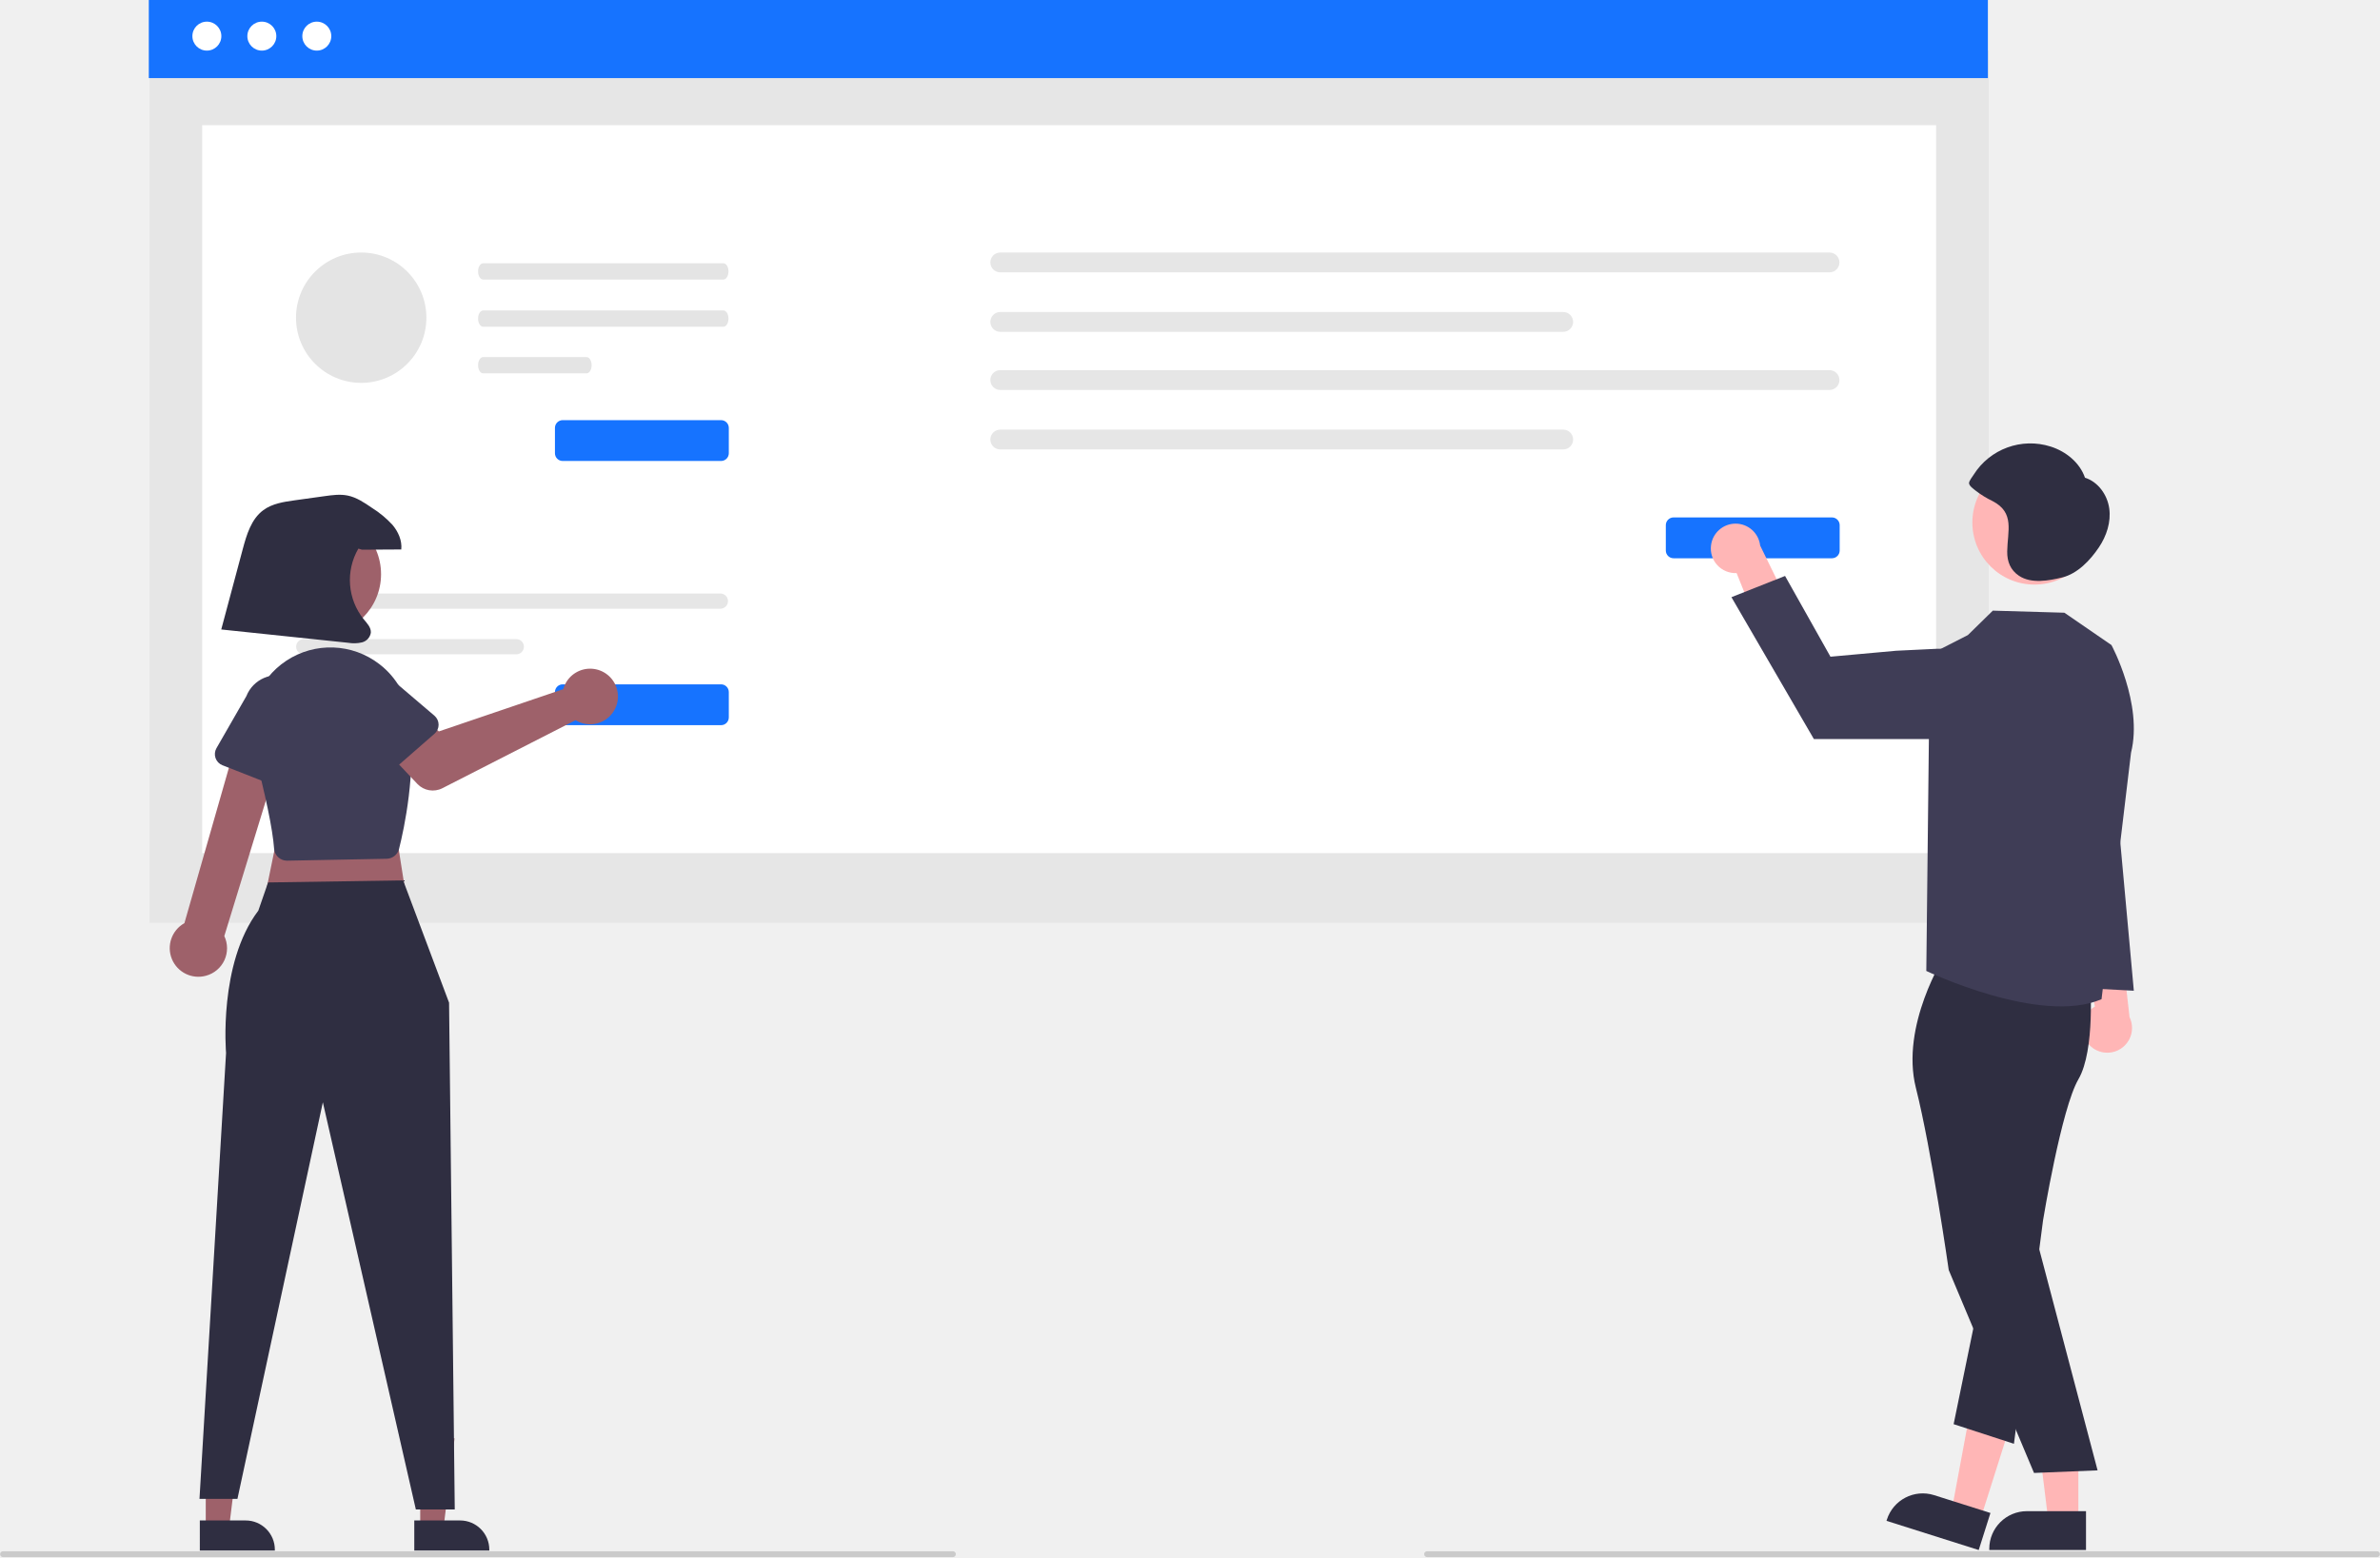
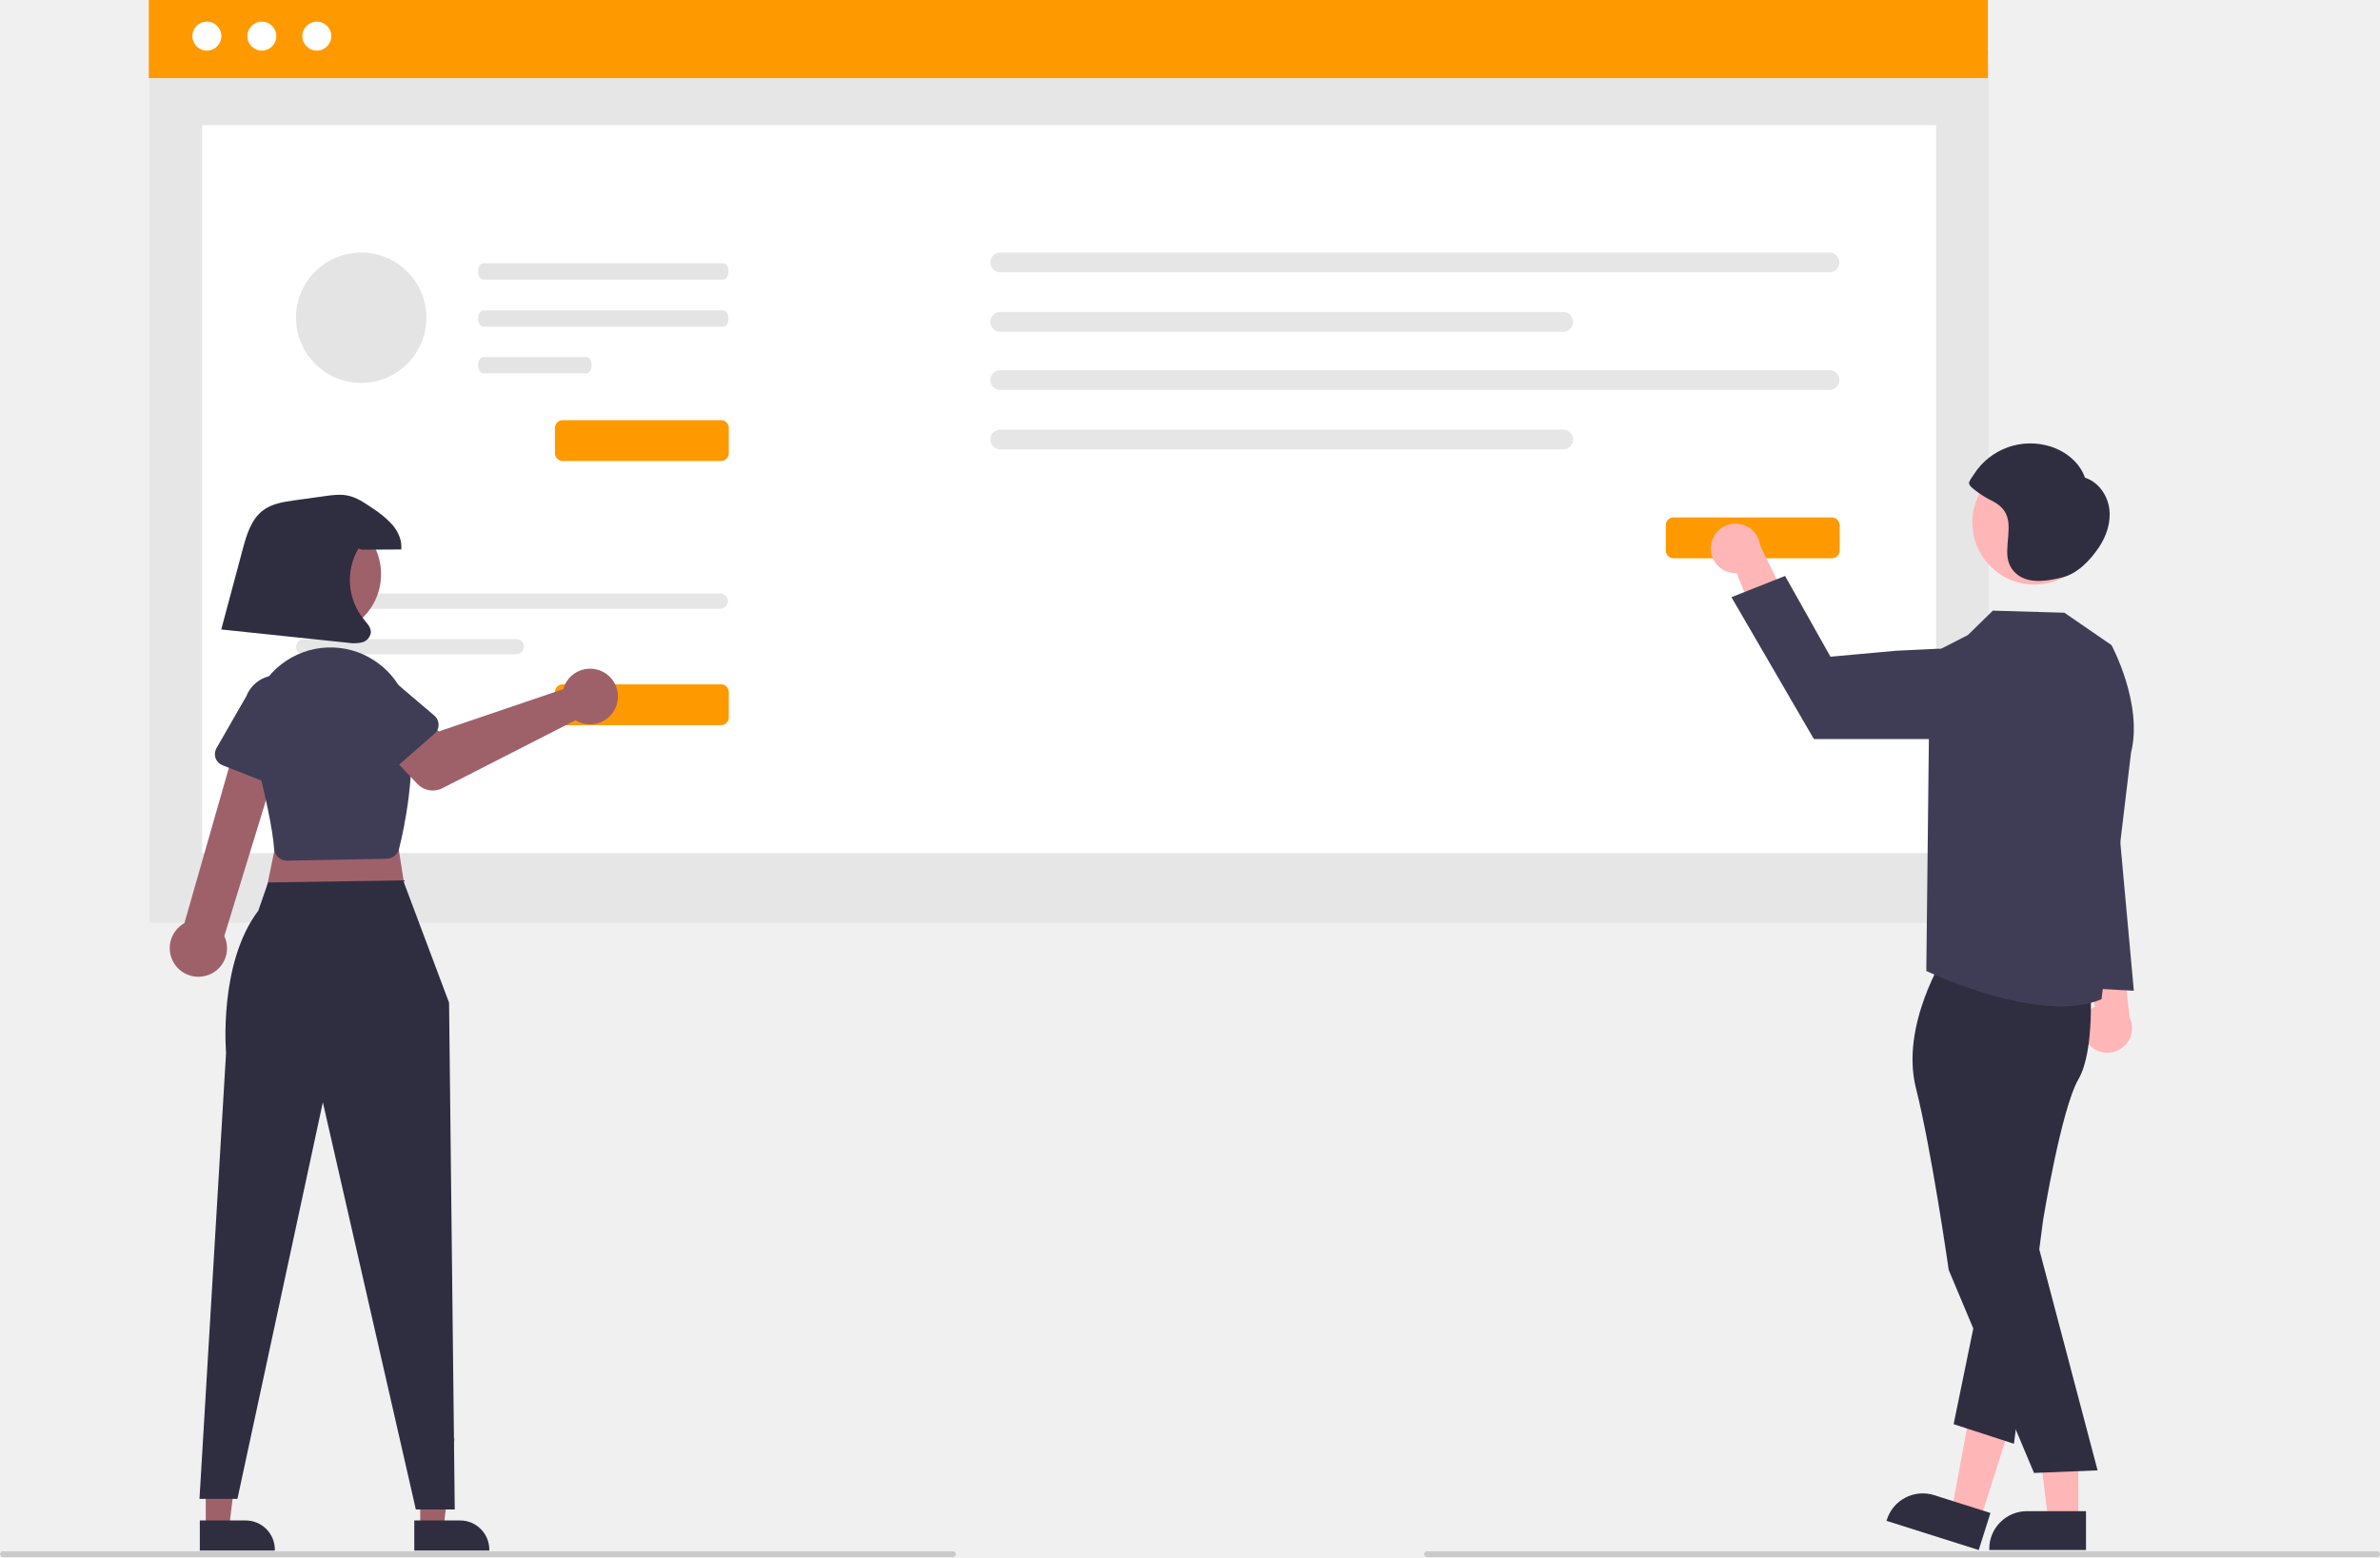
<svg xmlns="http://www.w3.org/2000/svg" id="ee38abc9-dc4f-4e1a-883a-6567bef3cfb6" data-name="Layer 1" width="972.675" height="636.537" viewBox="0 0 972.675 636.537">
  <path d="M967.084,558.393a10.056,10.056,0,0,1,2.728-15.176l-6.582-35.123,17.12,7.193,3.626,32.251a10.11,10.11,0,0,1-16.892,10.856Z" transform="translate(-113.6623 -131.7314)" fill="#ffb6b6" />
  <rect id="f38b076b-59d8-4a3a-9764-ba710fdc09c8" data-name="Rectangle 62" x="61.138" y="20.606" width="751.606" height="356.65" fill="#e6e6e6" />
  <rect id="a3e272cc-df3f-4d80-b321-62d216886f20" data-name="Rectangle 75" x="82.63" y="51.189" width="708.622" height="297.564" fill="#fff" />
-   <rect id="e835d13b-e721-4725-9202-bbf482b4bd3b" data-name="Rectangle 80" x="60.817" width="751.606" height="31.93" fill="#1673ff" />
+   <rect id="e835d13b-e721-4725-9202-bbf482b4bd3b" data-name="Rectangle 80" x="60.817" width="751.606" height="31.93" fill="#ff9900" />
  <circle id="be4979c6-1dab-43b6-a6ee-71cd46d62419" data-name="Ellipse 90" cx="84.545" cy="14.769" r="5.918" fill="#fff" />
  <circle id="b0ea5047-583b-4910-b1a7-8a4b76ab40b8" data-name="Ellipse 91" cx="107.009" cy="14.769" r="5.918" fill="#fff" />
  <circle id="f37d9a3e-ad35-4554-bb71-f31101cbe222" data-name="Ellipse 92" cx="129.473" cy="14.769" r="5.918" fill="#fff" />
  <path id="bb164f67-fbc5-46a9-bc53-51bf316e72eb" data-name="Path 142" d="M237.734,374.365a3.106,3.106,0,0,0,0,6.211h170.406a3.106,3.106,0,0,0,0-6.211Z" transform="translate(-113.6623 -131.7314)" fill="#e6e6e6" />
  <path id="a443cdab-5007-48b4-8b70-6d9701024bb2" data-name="Path 143" d="M237.734,393a3.106,3.106,0,0,0,0,6.211h86.996a3.106,3.106,0,0,0,0-6.211Z" transform="translate(-113.6623 -131.7314)" fill="#e6e6e6" />
-   <path id="f7d6bd93-8cee-4d05-900c-0964279c7a84" data-name="Path 154" d="M408.355,428.181H343.623a3.166,3.166,0,0,1-3.162-3.162V414.648a3.166,3.166,0,0,1,3.162-3.162h64.731a3.166,3.166,0,0,1,3.162,3.162V425.019A3.166,3.166,0,0,1,408.355,428.181Z" transform="translate(-113.6623 -131.7314)" fill="#1673ff" />
-   <path id="b9375ed9-a91c-4567-8040-b14da9424350" data-name="Path 154" d="M408.355,320.181H343.623a3.166,3.166,0,0,1-3.162-3.162V306.648a3.166,3.166,0,0,1,3.162-3.162h64.731a3.166,3.166,0,0,1,3.162,3.162V317.019A3.166,3.166,0,0,1,408.355,320.181Z" transform="translate(-113.6623 -131.7314)" fill="#1673ff" />
+   <path id="f7d6bd93-8cee-4d05-900c-0964279c7a84" data-name="Path 154" d="M408.355,428.181H343.623a3.166,3.166,0,0,1-3.162-3.162V414.648a3.166,3.166,0,0,1,3.162-3.162h64.731a3.166,3.166,0,0,1,3.162,3.162V425.019A3.166,3.166,0,0,1,408.355,428.181Z" transform="translate(-113.6623 -131.7314)" fill="#ff9900" />
+   <path id="b9375ed9-a91c-4567-8040-b14da9424350" data-name="Path 154" d="M408.355,320.181H343.623a3.166,3.166,0,0,1-3.162-3.162V306.648a3.166,3.166,0,0,1,3.162-3.162h64.731a3.166,3.166,0,0,1,3.162,3.162V317.019A3.166,3.166,0,0,1,408.355,320.181Z" transform="translate(-113.6623 -131.7314)" fill="#ff9900" />
  <path id="e51c2c64-3ae5-421d-97d2-6993e1b4a0e1" data-name="Path 142" d="M522.45,234.962a4.052,4.052,0,0,0,0,8.104H861.361a4.052,4.052,0,0,0,0-8.104Z" transform="translate(-113.6623 -131.7314)" fill="#e6e6e6" />
  <path id="bb6ebd78-ef21-4bf3-8138-c36b4f5ae8d3" data-name="Path 143" d="M522.45,259.277a4.052,4.052,0,0,0,0,8.104H752.524a4.052,4.052,0,0,0,0-8.104Z" transform="translate(-113.6623 -131.7314)" fill="#e6e6e6" />
  <path id="b0279cb1-e051-4fdd-8ff4-a6bdaa244cb4" data-name="Path 142" d="M522.45,283.042a4.052,4.052,0,0,0,0,8.104H861.361a4.052,4.052,0,0,0,0-8.104Z" transform="translate(-113.6623 -131.7314)" fill="#e6e6e6" />
  <path id="b8fe22d0-d29e-4fd2-8057-acce26acd380" data-name="Path 143" d="M522.45,307.358a4.052,4.052,0,0,0,0,8.104H752.524a4.052,4.052,0,0,0,0-8.104Z" transform="translate(-113.6623 -131.7314)" fill="#e6e6e6" />
-   <path id="e1b0698e-7706-4223-aefd-57a6dfde5692" data-name="Path 154" d="M862.355,359.948H797.623a3.166,3.166,0,0,1-3.162-3.162V346.414a3.166,3.166,0,0,1,3.162-3.162h64.731a3.166,3.166,0,0,1,3.162,3.162v10.371A3.166,3.166,0,0,1,862.355,359.948Z" transform="translate(-113.6623 -131.7314)" fill="#1673ff" />
+   <path id="e1b0698e-7706-4223-aefd-57a6dfde5692" data-name="Path 154" d="M862.355,359.948H797.623a3.166,3.166,0,0,1-3.162-3.162V346.414a3.166,3.166,0,0,1,3.162-3.162h64.731a3.166,3.166,0,0,1,3.162,3.162v10.371A3.166,3.166,0,0,1,862.355,359.948Z" transform="translate(-113.6623 -131.7314)" fill="#ff9900" />
  <path id="f8f2501b-24d6-4bc5-9452-5f6747352c8d" data-name="Path 155" d="M311.127,239.351c-1.15.004-2.081,1.497-2.078,3.336.002,1.834.931,3.319,2.078,3.323h98.18c1.15-.004,2.081-1.497,2.078-3.336-.002-1.834-.931-3.319-2.078-3.323Z" transform="translate(-113.6623 -131.7314)" fill="#e4e4e4" />
  <path id="bf240ba4-7ac6-4616-9791-82be96e2dade" data-name="Path 156" d="M311.127,258.643c-1.15.004-2.081,1.497-2.078,3.336.002,1.834.931,3.319,2.078,3.323h98.18c1.15-.004,2.081-1.497,2.078-3.336-.002-1.834-.931-3.319-2.078-3.323Z" transform="translate(-113.6623 -131.7314)" fill="#e4e4e4" />
  <path id="a4452d36-433f-4f97-99ed-f04c2decb731" data-name="Path 157" d="M311.127,277.702c-1.15.004-2.081,1.497-2.078,3.336.002,1.834.931,3.319,2.078,3.323h42.247c1.15-.004,2.081-1.497,2.078-3.336-.002-1.834-.931-3.319-2.078-3.323Z" transform="translate(-113.6623 -131.7314)" fill="#e4e4e4" />
  <circle cx="147.615" cy="129.872" r="26.642" fill="#e4e4e4" />
  <path d="M812.935,354.671a10.056,10.056,0,0,0,10.453,11.335l13.316,33.161,10.577-15.263-14.266-29.151a10.11,10.11,0,0,0-20.079-.082Z" transform="translate(-113.6623 -131.7314)" fill="#ffb6b6" />
  <polygon points="849.397 621.765 837.138 621.765 831.305 574.477 849.4 574.478 849.397 621.765" fill="#ffb6b6" />
  <path d="M966.186,765.381l-39.531-.001v-.5A15.387,15.387,0,0,1,942.042,749.493h.001l24.144.001Z" transform="translate(-113.6623 -131.7314)" fill="#2f2e41" />
  <polygon points="809.279 621.376 797.591 617.675 806.302 570.832 823.552 576.294 809.279 621.376" fill="#ffb6b6" />
  <path d="M922.336,765.381l-37.687-11.932.151-.477A15.387,15.387,0,0,1,904.112,742.947l.001 0,23.018,7.288Z" transform="translate(-113.6623 -131.7314)" fill="#2f2e41" />
  <path d="M908.421,522.381s-18.19,28.562-11.762,54.054,13.428,74.492,13.428,74.492l34.852,82.943,25.98-1.06-25.8-97.793,1.02-65.386s17.932-31.249,14.44-40.977S908.421,522.381,908.421,522.381Z" transform="translate(-113.6623 -131.7314)" fill="#2f2e41" />
  <path d="M967.849,532.593s2.238,28.335-4.762,40.335-14.458,57.673-14.458,57.673l-11.898,91.346-24.644-8.02L933.101,611.585l16.517-80.504Z" transform="translate(-113.6623 -131.7314)" fill="#2f2e41" />
  <path d="M976.586,395.427l-19.228-13.216-29.26-.85-10.19,9.99-15.55,7.941-1.44,129.364s46.565,22.319,71.617,11.546l12.051-100.774C989.586,419.427,976.586,395.427,976.586,395.427Z" transform="translate(-113.6623 -131.7314)" fill="#3f3d56" />
  <path d="M906.264,433.861H854.976l-33.696-58.002,21.911-8.679,18.556,33.008,26.857-2.431,16.769-.811a18.468,18.468,0,0,1,19.222,20.697h0A18.49,18.49,0,0,1,906.264,433.861Z" transform="translate(-113.6623 -131.7314)" fill="#3f3d56" />
  <circle cx="831.452" cy="213.606" r="25.37" fill="#ffb6b6" />
  <path d="M975.683,339.566c-.779-5.57-4.551-10.858-9.916-12.546-2.131-6.189-7.776-10.745-14.012-12.731a27.372,27.372,0,0,0-31.467,11.477c-.477.75-1.945,2.594-1.904,3.49.052,1.137,1.792,2.312,2.666,3.029a39.086,39.086,0,0,0,6.97,4.302c9.123,4.73,6.086,12.162,5.962,20.585-.06,4.093,1.306,7.588,4.797,9.926,5.037,3.374,12.246,2.032,17.727.678,6.219-1.537,11.389-7,14.936-12.268C974.583,350.842,976.462,345.135,975.683,339.566Z" transform="translate(-113.6623 -131.7314)" fill="#2f2e41" />
  <polygon points="862.197 296.725 872.069 405.008 840.352 403.307 862.197 296.725" fill="#3f3d56" />
  <path d="M1085.147,768.269H696.853a1.191,1.191,0,0,1,0-2.381h388.294a1.191,1.191,0,0,1,0,2.381Z" transform="translate(-113.6623 -131.7314)" fill="#cacaca" />
  <polygon points="84.089 624.666 93.598 624.666 98.122 587.987 84.087 587.987 84.089 624.666" fill="#9e616a" />
  <path d="M195.326,753.293,214.053,753.292h.001a11.935,11.935,0,0,1,11.935,11.934v.388l-30.662.001Z" transform="translate(-113.6623 -131.7314)" fill="#2f2e41" />
  <polygon points="171.738 624.666 181.247 624.666 185.771 587.987 171.736 587.987 171.738 624.666" fill="#9e616a" />
  <path d="M282.974,753.293l18.727-.001h.001a11.935,11.935,0,0,1,11.935,11.934v.388l-30.662.001Z" transform="translate(-113.6623 -131.7314)" fill="#2f2e41" />
  <polygon points="160.256 329.996 166.461 369.554 107.512 370.33 115.268 332.323 160.256 329.996" fill="#9e616a" />
  <path d="M278.413,491.627l18.775,49.993,2.327,207.179H283.614l-38.007-166.457-34.904,162.112H195.19l10.859-182.279s-3.202-36.585,13.186-58.174l3.989-11.525Z" transform="translate(-113.6623 -131.7314)" fill="#2f2e41" />
  <path d="M197.878,530.599a11.637,11.637,0,0,0,7.456-16.211l25.078-81.761-18.446-3.656-22.936,80.142a11.7,11.7,0,0,0,8.848,21.486Z" transform="translate(-113.6623 -131.7314)" fill="#9e616a" />
  <path d="M230.953,483.575a5.285,5.285,0,0,1-1.025-.101h0a5.301,5.301,0,0,1-4.246-4.803c-.583-7.984-3.472-21.88-8.587-41.305a32.691,32.691,0,0,1,51.621-34.137,32.269,32.269,0,0,1,12.45,22.068c2.542,22.388-2.251,44.865-4.429,53.49a5.312,5.312,0,0,1-5.035,4.002L231.066,483.574C231.028,483.575,230.991,483.575,230.953,483.575Z" transform="translate(-113.6623 -131.7314)" fill="#3f3d56" />
  <path d="M344.481,411.757a11.402,11.402,0,0,0-.6,1.692l-50.864,17.284-9.828-8.586-14.897,13.139,15.922,16.891a8.666,8.666,0,0,0,10.248,1.773l54.428-27.802a11.371,11.371,0,1,0-4.409-14.392Z" transform="translate(-113.6623 -131.7314)" fill="#9e616a" />
  <path d="M291.244,431.678l-18.542,16.195a4.875,4.875,0,0,1-7.308-1.037l-13.263-20.653a13.537,13.537,0,0,1,20.444-17.751l18.624,15.864a4.875,4.875,0,0,1,.045,7.381Z" transform="translate(-113.6623 -131.7314)" fill="#3f3d56" />
  <path d="M227.482,453.561l-22.914-9.002a4.875,4.875,0,0,1-2.445-6.965l12.226-21.283a13.537,13.537,0,0,1,25.171,9.974l-5.506,23.837a4.875,4.875,0,0,1-6.531,3.438Z" transform="translate(-113.6623 -131.7314)" fill="#3f3d56" />
  <circle cx="130.806" cy="234.729" r="24.925" fill="#9e616a" />
  <path d="M503.147,768.269H114.853a1.191,1.191,0,0,1,0-2.381H503.147a1.191,1.191,0,0,1,0,2.381Z" transform="translate(-113.6623 -131.7314)" fill="#cacaca" />
  <path d="M261.614,356.441q8.021-.045,16.043-.09c.38-3.645-1.242-7.271-3.605-10.071a41.058,41.058,0,0,0-8.446-6.982c-3.067-2.105-6.245-4.258-9.892-4.994-3.057-.617-6.216-.189-9.304.241q-6.143.854-12.285,1.708c-4.495.625-9.198,1.332-12.849,4.028-4.938,3.646-6.826,10.034-8.413,15.962l-8.782,32.816,51.871,5.441a14.261,14.261,0,0,0,5.653-.164,4.859,4.859,0,0,0,3.615-3.952c.149-2.115-1.529-3.847-2.892-5.472a25.562,25.562,0,0,1-2.205-28.906Z" transform="translate(-113.6623 -131.7314)" fill="#2f2e41" />
</svg>
